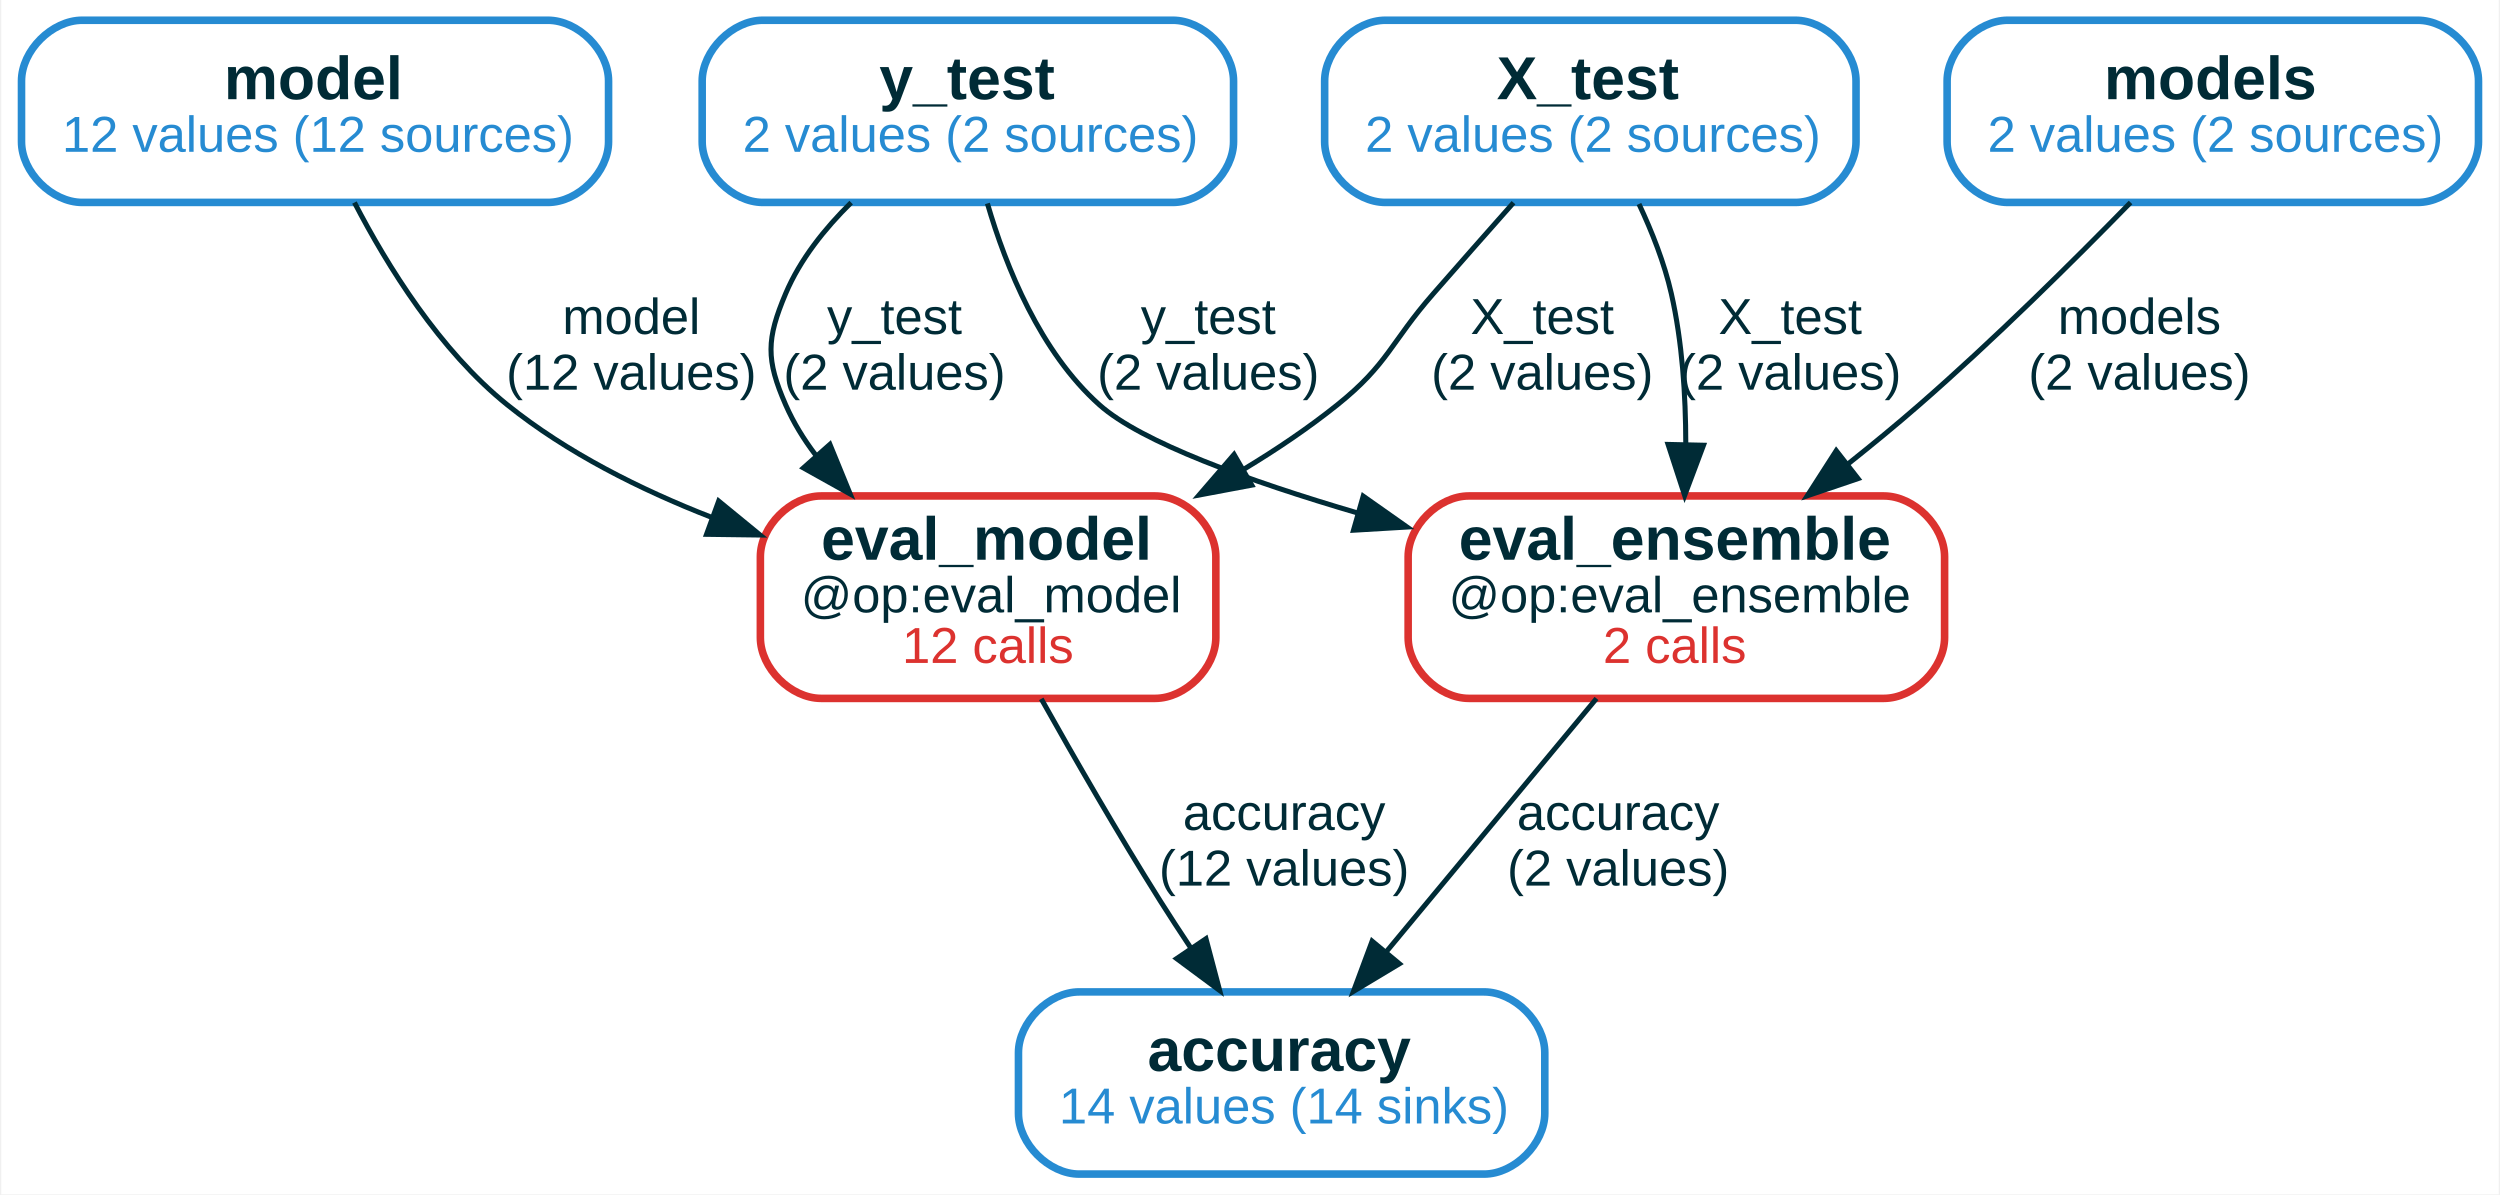
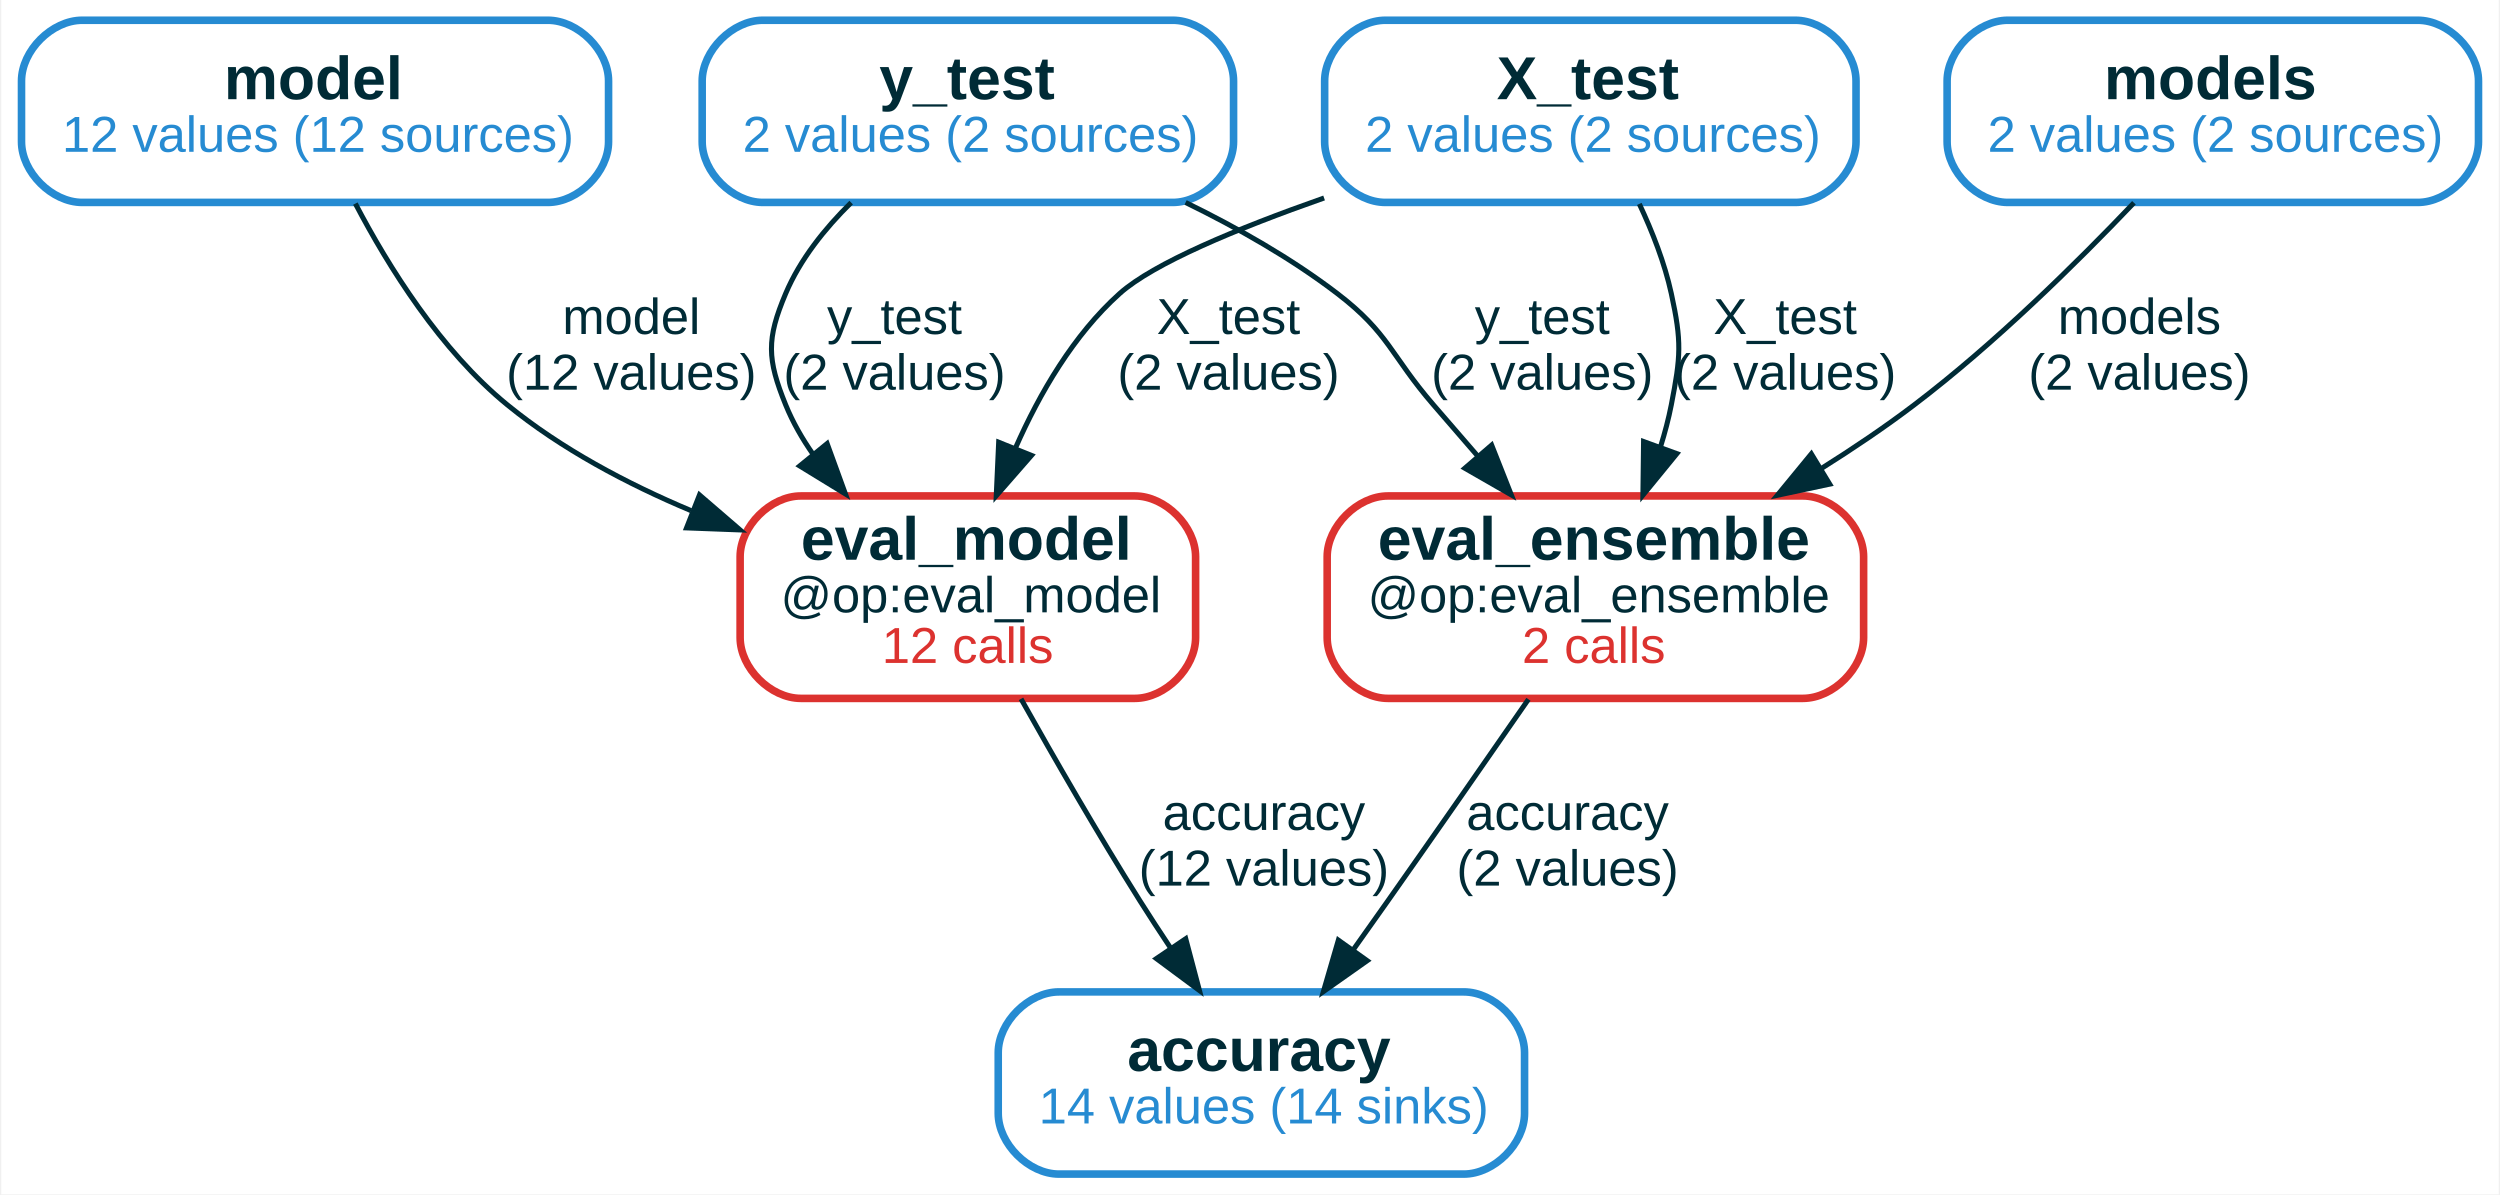
<svg xmlns="http://www.w3.org/2000/svg" width="494pt" height="236pt" viewBox="0.00 0.00 493.50 236.00">
  <g id="graph0" class="graph" transform="scale(1 1) rotate(0) translate(4 232)">
    <polygon fill="white" stroke="transparent" points="-4,4 -4,-232 489.5,-232 489.5,4 -4,4" />
    <g id="node1" class="node">
      <path fill="none" stroke="#268bd2" stroke-width="1.5" d="M227.5,-228C227.5,-228 146.5,-228 146.5,-228 140.5,-228 134.5,-222 134.5,-216 134.5,-216 134.5,-204 134.5,-204 134.5,-198 140.5,-192 146.5,-192 146.5,-192 227.5,-192 227.5,-192 233.5,-192 239.5,-198 239.5,-204 239.5,-204 239.5,-216 239.5,-216 239.5,-222 233.5,-228 227.5,-228" />
      <text text-anchor="start" x="169.5" y="-212.4" font-family="Liberation Sans,Helvetica,Arial,sans-serif" font-weight="bold" font-size="12.00" fill="#002b36">y_test</text>
      <text text-anchor="start" x="142.5" y="-202" font-family="Liberation Sans,Helvetica,Arial,sans-serif" font-size="10.00" fill="#268bd2">2 values (2 sources)</text>
    </g>
    <g id="node6" class="node">
-       <path fill="none" stroke="#dc322f" stroke-width="1.5" d="M368,-134C368,-134 286,-134 286,-134 280,-134 274,-128 274,-122 274,-122 274,-106 274,-106 274,-100 280,-94 286,-94 286,-94 368,-94 368,-94 374,-94 380,-100 380,-106 380,-106 380,-122 380,-122 380,-128 374,-134 368,-134" />
-       <text text-anchor="start" x="284" y="-121.4" font-family="Liberation Sans,Helvetica,Arial,sans-serif" font-weight="bold" font-size="12.00" fill="#002b36">eval_ensemble</text>
-       <text text-anchor="start" x="282" y="-111" font-family="Liberation Sans,Helvetica,Arial,sans-serif" font-size="10.00" fill="#002b36">@op:eval_ensemble</text>
-       <text text-anchor="start" x="312.5" y="-101" font-family="Liberation Sans,Helvetica,Arial,sans-serif" font-size="10.00" fill="#dc322f">2 calls</text>
+       <path fill="none" stroke="#dc322f" stroke-width="1.5" d="M352,-134C352,-134 270,-134 270,-134 264,-134 258,-128 258,-122 258,-122 258,-106 258,-106 258,-100 264,-94 270,-94 270,-94 352,-94 352,-94 358,-94 364,-100 364,-106 364,-106 364,-122 364,-122 364,-128 358,-134 352,-134" />
+       <text text-anchor="start" x="268" y="-121.4" font-family="Liberation Sans,Helvetica,Arial,sans-serif" font-weight="bold" font-size="12.00" fill="#002b36">eval_ensemble</text>
+       <text text-anchor="start" x="266" y="-111" font-family="Liberation Sans,Helvetica,Arial,sans-serif" font-size="10.00" fill="#002b36">@op:eval_ensemble</text>
+       <text text-anchor="start" x="296.5" y="-101" font-family="Liberation Sans,Helvetica,Arial,sans-serif" font-size="10.00" fill="#dc322f">2 calls</text>
    </g>
    <g id="edge2" class="edge">
-       <path fill="none" stroke="#002b36" d="M190.86,-191.8C194.55,-179.16 201.31,-162.43 213,-152 221.25,-144.64 242.3,-137.01 264.09,-130.61" />
-       <polygon fill="#002b36" stroke="#002b36" points="265.12,-133.96 273.78,-127.86 263.2,-127.23 265.12,-133.96" />
-       <text text-anchor="middle" x="234.5" y="-166" font-family="Liberation Sans,Helvetica,Arial,sans-serif" font-size="10.00" fill="#002b36">y_test</text>
-       <text text-anchor="middle" x="234.5" y="-155" font-family="Liberation Sans,Helvetica,Arial,sans-serif" font-size="10.00" fill="#002b36">(2 values)</text>
+       <path fill="none" stroke="#002b36" d="M230.02,-191.99C240.33,-186.96 250.96,-180.91 260,-174 270.26,-166.15 270.55,-161.77 279,-152 281.81,-148.75 284.76,-145.33 287.69,-141.95" />
+       <polygon fill="#002b36" stroke="#002b36" points="290.5,-144.05 294.39,-134.2 285.2,-139.48 290.5,-144.05" />
+       <text text-anchor="middle" x="300.5" y="-166" font-family="Liberation Sans,Helvetica,Arial,sans-serif" font-size="10.00" fill="#002b36">y_test</text>
+       <text text-anchor="middle" x="300.5" y="-155" font-family="Liberation Sans,Helvetica,Arial,sans-serif" font-size="10.00" fill="#002b36">(2 values)</text>
    </g>
    <g id="node7" class="node">
-       <path fill="none" stroke="#dc322f" stroke-width="1.5" d="M224,-134C224,-134 158,-134 158,-134 152,-134 146,-128 146,-122 146,-122 146,-106 146,-106 146,-100 152,-94 158,-94 158,-94 224,-94 224,-94 230,-94 236,-100 236,-106 236,-106 236,-122 236,-122 236,-128 230,-134 224,-134" />
-       <text text-anchor="start" x="158" y="-121.4" font-family="Liberation Sans,Helvetica,Arial,sans-serif" font-weight="bold" font-size="12.00" fill="#002b36">eval_model</text>
-       <text text-anchor="start" x="154" y="-111" font-family="Liberation Sans,Helvetica,Arial,sans-serif" font-size="10.00" fill="#002b36">@op:eval_model</text>
-       <text text-anchor="start" x="174" y="-101" font-family="Liberation Sans,Helvetica,Arial,sans-serif" font-size="10.00" fill="#dc322f">12 calls</text>
+       <path fill="none" stroke="#dc322f" stroke-width="1.5" d="M220,-134C220,-134 154,-134 154,-134 148,-134 142,-128 142,-122 142,-122 142,-106 142,-106 142,-100 148,-94 154,-94 154,-94 220,-94 220,-94 226,-94 232,-100 232,-106 232,-106 232,-122 232,-122 232,-128 226,-134 220,-134" />
+       <text text-anchor="start" x="154" y="-121.4" font-family="Liberation Sans,Helvetica,Arial,sans-serif" font-weight="bold" font-size="12.00" fill="#002b36">eval_model</text>
+       <text text-anchor="start" x="150" y="-111" font-family="Liberation Sans,Helvetica,Arial,sans-serif" font-size="10.00" fill="#002b36">@op:eval_model</text>
+       <text text-anchor="start" x="170" y="-101" font-family="Liberation Sans,Helvetica,Arial,sans-serif" font-size="10.00" fill="#dc322f">12 calls</text>
    </g>
    <g id="edge3" class="edge">
-       <path fill="none" stroke="#002b36" d="M163.94,-191.97C158.71,-186.83 153.85,-180.74 151,-174 147.19,-164.99 147.08,-160.96 151,-152 152.53,-148.5 154.57,-145.18 156.93,-142.08" />
-       <polygon fill="#002b36" stroke="#002b36" points="159.74,-144.19 163.75,-134.38 154.5,-139.54 159.74,-144.19" />
+       <path fill="none" stroke="#002b36" d="M163.94,-191.97C158.71,-186.83 153.85,-180.74 151,-174 147.19,-164.99 147.32,-161.06 151,-152 152.4,-148.56 154.29,-145.26 156.47,-142.15" />
+       <polygon fill="#002b36" stroke="#002b36" points="159.19,-144.35 162.81,-134.39 153.77,-139.93 159.19,-144.35" />
      <text text-anchor="middle" x="172.5" y="-166" font-family="Liberation Sans,Helvetica,Arial,sans-serif" font-size="10.00" fill="#002b36">y_test</text>
      <text text-anchor="middle" x="172.5" y="-155" font-family="Liberation Sans,Helvetica,Arial,sans-serif" font-size="10.00" fill="#002b36">(2 values)</text>
    </g>
    <g id="node2" class="node">
-       <path fill="none" stroke="#268bd2" stroke-width="1.5" d="M104,-228C104,-228 12,-228 12,-228 6,-228 0,-222 0,-216 0,-216 0,-204 0,-204 0,-198 6,-192 12,-192 12,-192 104,-192 104,-192 110,-192 116,-198 116,-204 116,-204 116,-216 116,-216 116,-222 110,-228 104,-228" />
-       <text text-anchor="start" x="40" y="-212.4" font-family="Liberation Sans,Helvetica,Arial,sans-serif" font-weight="bold" font-size="12.00" fill="#002b36">model</text>
-       <text text-anchor="start" x="8" y="-202" font-family="Liberation Sans,Helvetica,Arial,sans-serif" font-size="10.00" fill="#268bd2">12 values (12 sources)</text>
-     </g>
-     <g id="edge5" class="edge">
-       <path fill="none" stroke="#002b36" d="M65.79,-191.98C72.3,-179.42 82.65,-162.73 96,-152 107.77,-142.54 122.24,-135.28 136.32,-129.79" />
-       <polygon fill="#002b36" stroke="#002b36" points="137.76,-132.99 145.95,-126.28 135.36,-126.42 137.76,-132.99" />
-       <text text-anchor="middle" x="120.5" y="-166" font-family="Liberation Sans,Helvetica,Arial,sans-serif" font-size="10.00" fill="#002b36">model</text>
-       <text text-anchor="middle" x="120.5" y="-155" font-family="Liberation Sans,Helvetica,Arial,sans-serif" font-size="10.00" fill="#002b36">(12 values)</text>
+       <path fill="none" stroke="#268bd2" stroke-width="1.5" d="M285,-36C285,-36 205,-36 205,-36 199,-36 193,-30 193,-24 193,-24 193,-12 193,-12 193,-6 199,0 205,0 205,0 285,0 285,0 291,0 297,-6 297,-12 297,-12 297,-24 297,-24 297,-30 291,-36 285,-36" />
+       <text text-anchor="start" x="218.5" y="-20.4" font-family="Liberation Sans,Helvetica,Arial,sans-serif" font-weight="bold" font-size="12.00" fill="#002b36">accuracy</text>
+       <text text-anchor="start" x="201" y="-10" font-family="Liberation Sans,Helvetica,Arial,sans-serif" font-size="10.00" fill="#268bd2">14 values (14 sinks)</text>
    </g>
    <g id="node3" class="node">
      <path fill="none" stroke="#268bd2" stroke-width="1.5" d="M350.5,-228C350.5,-228 269.5,-228 269.5,-228 263.5,-228 257.5,-222 257.5,-216 257.5,-216 257.5,-204 257.5,-204 257.5,-198 263.5,-192 269.5,-192 269.5,-192 350.5,-192 350.5,-192 356.5,-192 362.5,-198 362.5,-204 362.5,-204 362.5,-216 362.5,-216 362.5,-222 356.5,-228 350.5,-228" />
      <text text-anchor="start" x="291.5" y="-212.4" font-family="Liberation Sans,Helvetica,Arial,sans-serif" font-weight="bold" font-size="12.00" fill="#002b36">X_test</text>
      <text text-anchor="start" x="265.5" y="-202" font-family="Liberation Sans,Helvetica,Arial,sans-serif" font-size="10.00" fill="#268bd2">2 values (2 sources)</text>
    </g>
-     <g id="edge6" class="edge">
-       <path fill="none" stroke="#002b36" d="M319.61,-191.69C322.19,-186.2 324.64,-179.99 326,-174 328.16,-164.49 328.85,-153.9 328.86,-144.34" />
-       <polygon fill="#002b36" stroke="#002b36" points="332.36,-144.02 328.64,-134.1 325.36,-144.18 332.36,-144.02" />
-       <text text-anchor="middle" x="349.5" y="-166" font-family="Liberation Sans,Helvetica,Arial,sans-serif" font-size="10.00" fill="#002b36">X_test</text>
-       <text text-anchor="middle" x="349.5" y="-155" font-family="Liberation Sans,Helvetica,Arial,sans-serif" font-size="10.00" fill="#002b36">(2 values)</text>
+     <g id="edge4" class="edge">
+       <path fill="none" stroke="#002b36" d="M319.68,-191.71C322.26,-186.22 324.69,-180.01 326,-174 328.08,-164.45 327.87,-161.6 326,-152 325.47,-149.29 324.74,-146.52 323.89,-143.79" />
+       <polygon fill="#002b36" stroke="#002b36" points="327.1,-142.36 320.39,-134.15 320.52,-144.75 327.1,-142.36" />
+       <text text-anchor="middle" x="348.5" y="-166" font-family="Liberation Sans,Helvetica,Arial,sans-serif" font-size="10.00" fill="#002b36">X_test</text>
+       <text text-anchor="middle" x="348.5" y="-155" font-family="Liberation Sans,Helvetica,Arial,sans-serif" font-size="10.00" fill="#002b36">(2 values)</text>
    </g>
-     <g id="edge7" class="edge">
-       <path fill="none" stroke="#002b36" d="M294.82,-191.95C289.77,-186.25 284.13,-179.87 279,-174 270.49,-164.28 270.08,-160.08 260,-152 254.31,-147.44 247.98,-143.17 241.52,-139.27" />
-       <polygon fill="#002b36" stroke="#002b36" points="243.1,-136.14 232.68,-134.18 239.6,-142.2 243.1,-136.14" />
-       <text text-anchor="middle" x="300.5" y="-166" font-family="Liberation Sans,Helvetica,Arial,sans-serif" font-size="10.00" fill="#002b36">X_test</text>
-       <text text-anchor="middle" x="300.5" y="-155" font-family="Liberation Sans,Helvetica,Arial,sans-serif" font-size="10.00" fill="#002b36">(2 values)</text>
+     <g id="edge5" class="edge">
+       <path fill="none" stroke="#002b36" d="M257.39,-192.88C240.13,-186.82 223.65,-179.95 217,-174 207.89,-165.84 201.17,-154.27 196.43,-143.53" />
+       <polygon fill="#002b36" stroke="#002b36" points="199.58,-142.01 192.61,-134.03 193.09,-144.61 199.58,-142.01" />
+       <text text-anchor="middle" x="238.5" y="-166" font-family="Liberation Sans,Helvetica,Arial,sans-serif" font-size="10.00" fill="#002b36">X_test</text>
+       <text text-anchor="middle" x="238.5" y="-155" font-family="Liberation Sans,Helvetica,Arial,sans-serif" font-size="10.00" fill="#002b36">(2 values)</text>
    </g>
    <g id="node4" class="node">
-       <path fill="none" stroke="#268bd2" stroke-width="1.5" d="M289,-36C289,-36 209,-36 209,-36 203,-36 197,-30 197,-24 197,-24 197,-12 197,-12 197,-6 203,0 209,0 209,0 289,0 289,0 295,0 301,-6 301,-12 301,-12 301,-24 301,-24 301,-30 295,-36 289,-36" />
-       <text text-anchor="start" x="222.5" y="-20.4" font-family="Liberation Sans,Helvetica,Arial,sans-serif" font-weight="bold" font-size="12.00" fill="#002b36">accuracy</text>
-       <text text-anchor="start" x="205" y="-10" font-family="Liberation Sans,Helvetica,Arial,sans-serif" font-size="10.00" fill="#268bd2">14 values (14 sinks)</text>
+       <path fill="none" stroke="#268bd2" stroke-width="1.5" d="M104,-228C104,-228 12,-228 12,-228 6,-228 0,-222 0,-216 0,-216 0,-204 0,-204 0,-198 6,-192 12,-192 12,-192 104,-192 104,-192 110,-192 116,-198 116,-204 116,-204 116,-216 116,-216 116,-222 110,-228 104,-228" />
+       <text text-anchor="start" x="40" y="-212.4" font-family="Liberation Sans,Helvetica,Arial,sans-serif" font-weight="bold" font-size="12.00" fill="#002b36">model</text>
+       <text text-anchor="start" x="8" y="-202" font-family="Liberation Sans,Helvetica,Arial,sans-serif" font-size="10.00" fill="#268bd2">12 values (12 sources)</text>
+     </g>
+     <g id="edge6" class="edge">
+       <path fill="none" stroke="#002b36" d="M65.97,-191.77C72.51,-179.28 82.82,-162.75 96,-152 106.63,-143.32 119.58,-136.44 132.32,-131.09" />
+       <polygon fill="#002b36" stroke="#002b36" points="133.97,-134.2 141.99,-127.29 131.41,-127.69 133.97,-134.2" />
+       <text text-anchor="middle" x="120.5" y="-166" font-family="Liberation Sans,Helvetica,Arial,sans-serif" font-size="10.00" fill="#002b36">model</text>
+       <text text-anchor="middle" x="120.5" y="-155" font-family="Liberation Sans,Helvetica,Arial,sans-serif" font-size="10.00" fill="#002b36">(12 values)</text>
    </g>
    <g id="node5" class="node">
      <path fill="none" stroke="#268bd2" stroke-width="1.5" d="M473.5,-228C473.5,-228 392.5,-228 392.5,-228 386.5,-228 380.5,-222 380.5,-216 380.5,-216 380.5,-204 380.5,-204 380.5,-198 386.5,-192 392.5,-192 392.5,-192 473.5,-192 473.5,-192 479.5,-192 485.5,-198 485.5,-204 485.5,-204 485.5,-216 485.5,-216 485.5,-222 479.5,-228 473.5,-228" />
      <text text-anchor="start" x="411.5" y="-212.4" font-family="Liberation Sans,Helvetica,Arial,sans-serif" font-weight="bold" font-size="12.00" fill="#002b36">models</text>
      <text text-anchor="start" x="388.5" y="-202" font-family="Liberation Sans,Helvetica,Arial,sans-serif" font-size="10.00" fill="#268bd2">2 values (2 sources)</text>
    </g>
-     <g id="edge4" class="edge">
-       <path fill="none" stroke="#002b36" d="M416.75,-191.99C405.4,-180.36 389.69,-164.8 375,-152 370.53,-148.1 365.7,-144.13 360.88,-140.3" />
-       <polygon fill="#002b36" stroke="#002b36" points="362.9,-137.43 352.86,-134.03 358.59,-142.95 362.9,-137.43" />
+     <g id="edge8" class="edge">
+       <path fill="none" stroke="#002b36" d="M417.42,-191.93C406.04,-179.98 389.88,-164.06 374,-152 368.24,-147.62 361.91,-143.36 355.56,-139.37" />
+       <polygon fill="#002b36" stroke="#002b36" points="357.3,-136.34 346.94,-134.13 353.67,-142.32 357.3,-136.34" />
      <text text-anchor="middle" x="418.5" y="-166" font-family="Liberation Sans,Helvetica,Arial,sans-serif" font-size="10.00" fill="#002b36">models</text>
      <text text-anchor="middle" x="418.5" y="-155" font-family="Liberation Sans,Helvetica,Arial,sans-serif" font-size="10.00" fill="#002b36">(2 values)</text>
    </g>
    <g id="edge1" class="edge">
-       <path fill="none" stroke="#002b36" d="M311.22,-93.98C299.24,-79.54 282.66,-59.57 269.63,-43.87" />
-       <polygon fill="#002b36" stroke="#002b36" points="272.27,-41.56 263.19,-36.1 266.88,-46.03 272.27,-41.56" />
-       <text text-anchor="middle" x="315.5" y="-68" font-family="Liberation Sans,Helvetica,Arial,sans-serif" font-size="10.00" fill="#002b36">accuracy</text>
-       <text text-anchor="middle" x="315.5" y="-57" font-family="Liberation Sans,Helvetica,Arial,sans-serif" font-size="10.00" fill="#002b36">(2 values)</text>
+       <path fill="none" stroke="#002b36" d="M297.77,-93.82C289.77,-82.26 279.34,-67.26 270,-54 267.81,-50.89 265.49,-47.62 263.2,-44.4" />
+       <polygon fill="#002b36" stroke="#002b36" points="265.91,-42.17 257.25,-36.06 260.21,-46.23 265.91,-42.17" />
+       <text text-anchor="middle" x="305.5" y="-68" font-family="Liberation Sans,Helvetica,Arial,sans-serif" font-size="10.00" fill="#002b36">accuracy</text>
+       <text text-anchor="middle" x="305.5" y="-57" font-family="Liberation Sans,Helvetica,Arial,sans-serif" font-size="10.00" fill="#002b36">(2 values)</text>
    </g>
-     <g id="edge8" class="edge">
-       <path fill="none" stroke="#002b36" d="M201.5,-93.91C208.04,-82.25 216.75,-67.11 225,-54 226.9,-50.98 228.95,-47.85 231.01,-44.75" />
-       <polygon fill="#002b36" stroke="#002b36" points="234.05,-46.51 236.76,-36.27 228.25,-42.58 234.05,-46.51" />
-       <text text-anchor="middle" x="249.5" y="-68" font-family="Liberation Sans,Helvetica,Arial,sans-serif" font-size="10.00" fill="#002b36">accuracy</text>
-       <text text-anchor="middle" x="249.5" y="-57" font-family="Liberation Sans,Helvetica,Arial,sans-serif" font-size="10.00" fill="#002b36">(12 values)</text>
+     <g id="edge7" class="edge">
+       <path fill="none" stroke="#002b36" d="M197.5,-93.91C204.04,-82.25 212.75,-67.11 221,-54 222.9,-50.98 224.95,-47.85 227.01,-44.75" />
+       <polygon fill="#002b36" stroke="#002b36" points="230.05,-46.51 232.76,-36.27 224.25,-42.58 230.05,-46.51" />
+       <text text-anchor="middle" x="245.5" y="-68" font-family="Liberation Sans,Helvetica,Arial,sans-serif" font-size="10.00" fill="#002b36">accuracy</text>
+       <text text-anchor="middle" x="245.5" y="-57" font-family="Liberation Sans,Helvetica,Arial,sans-serif" font-size="10.00" fill="#002b36">(12 values)</text>
    </g>
  </g>
</svg>
